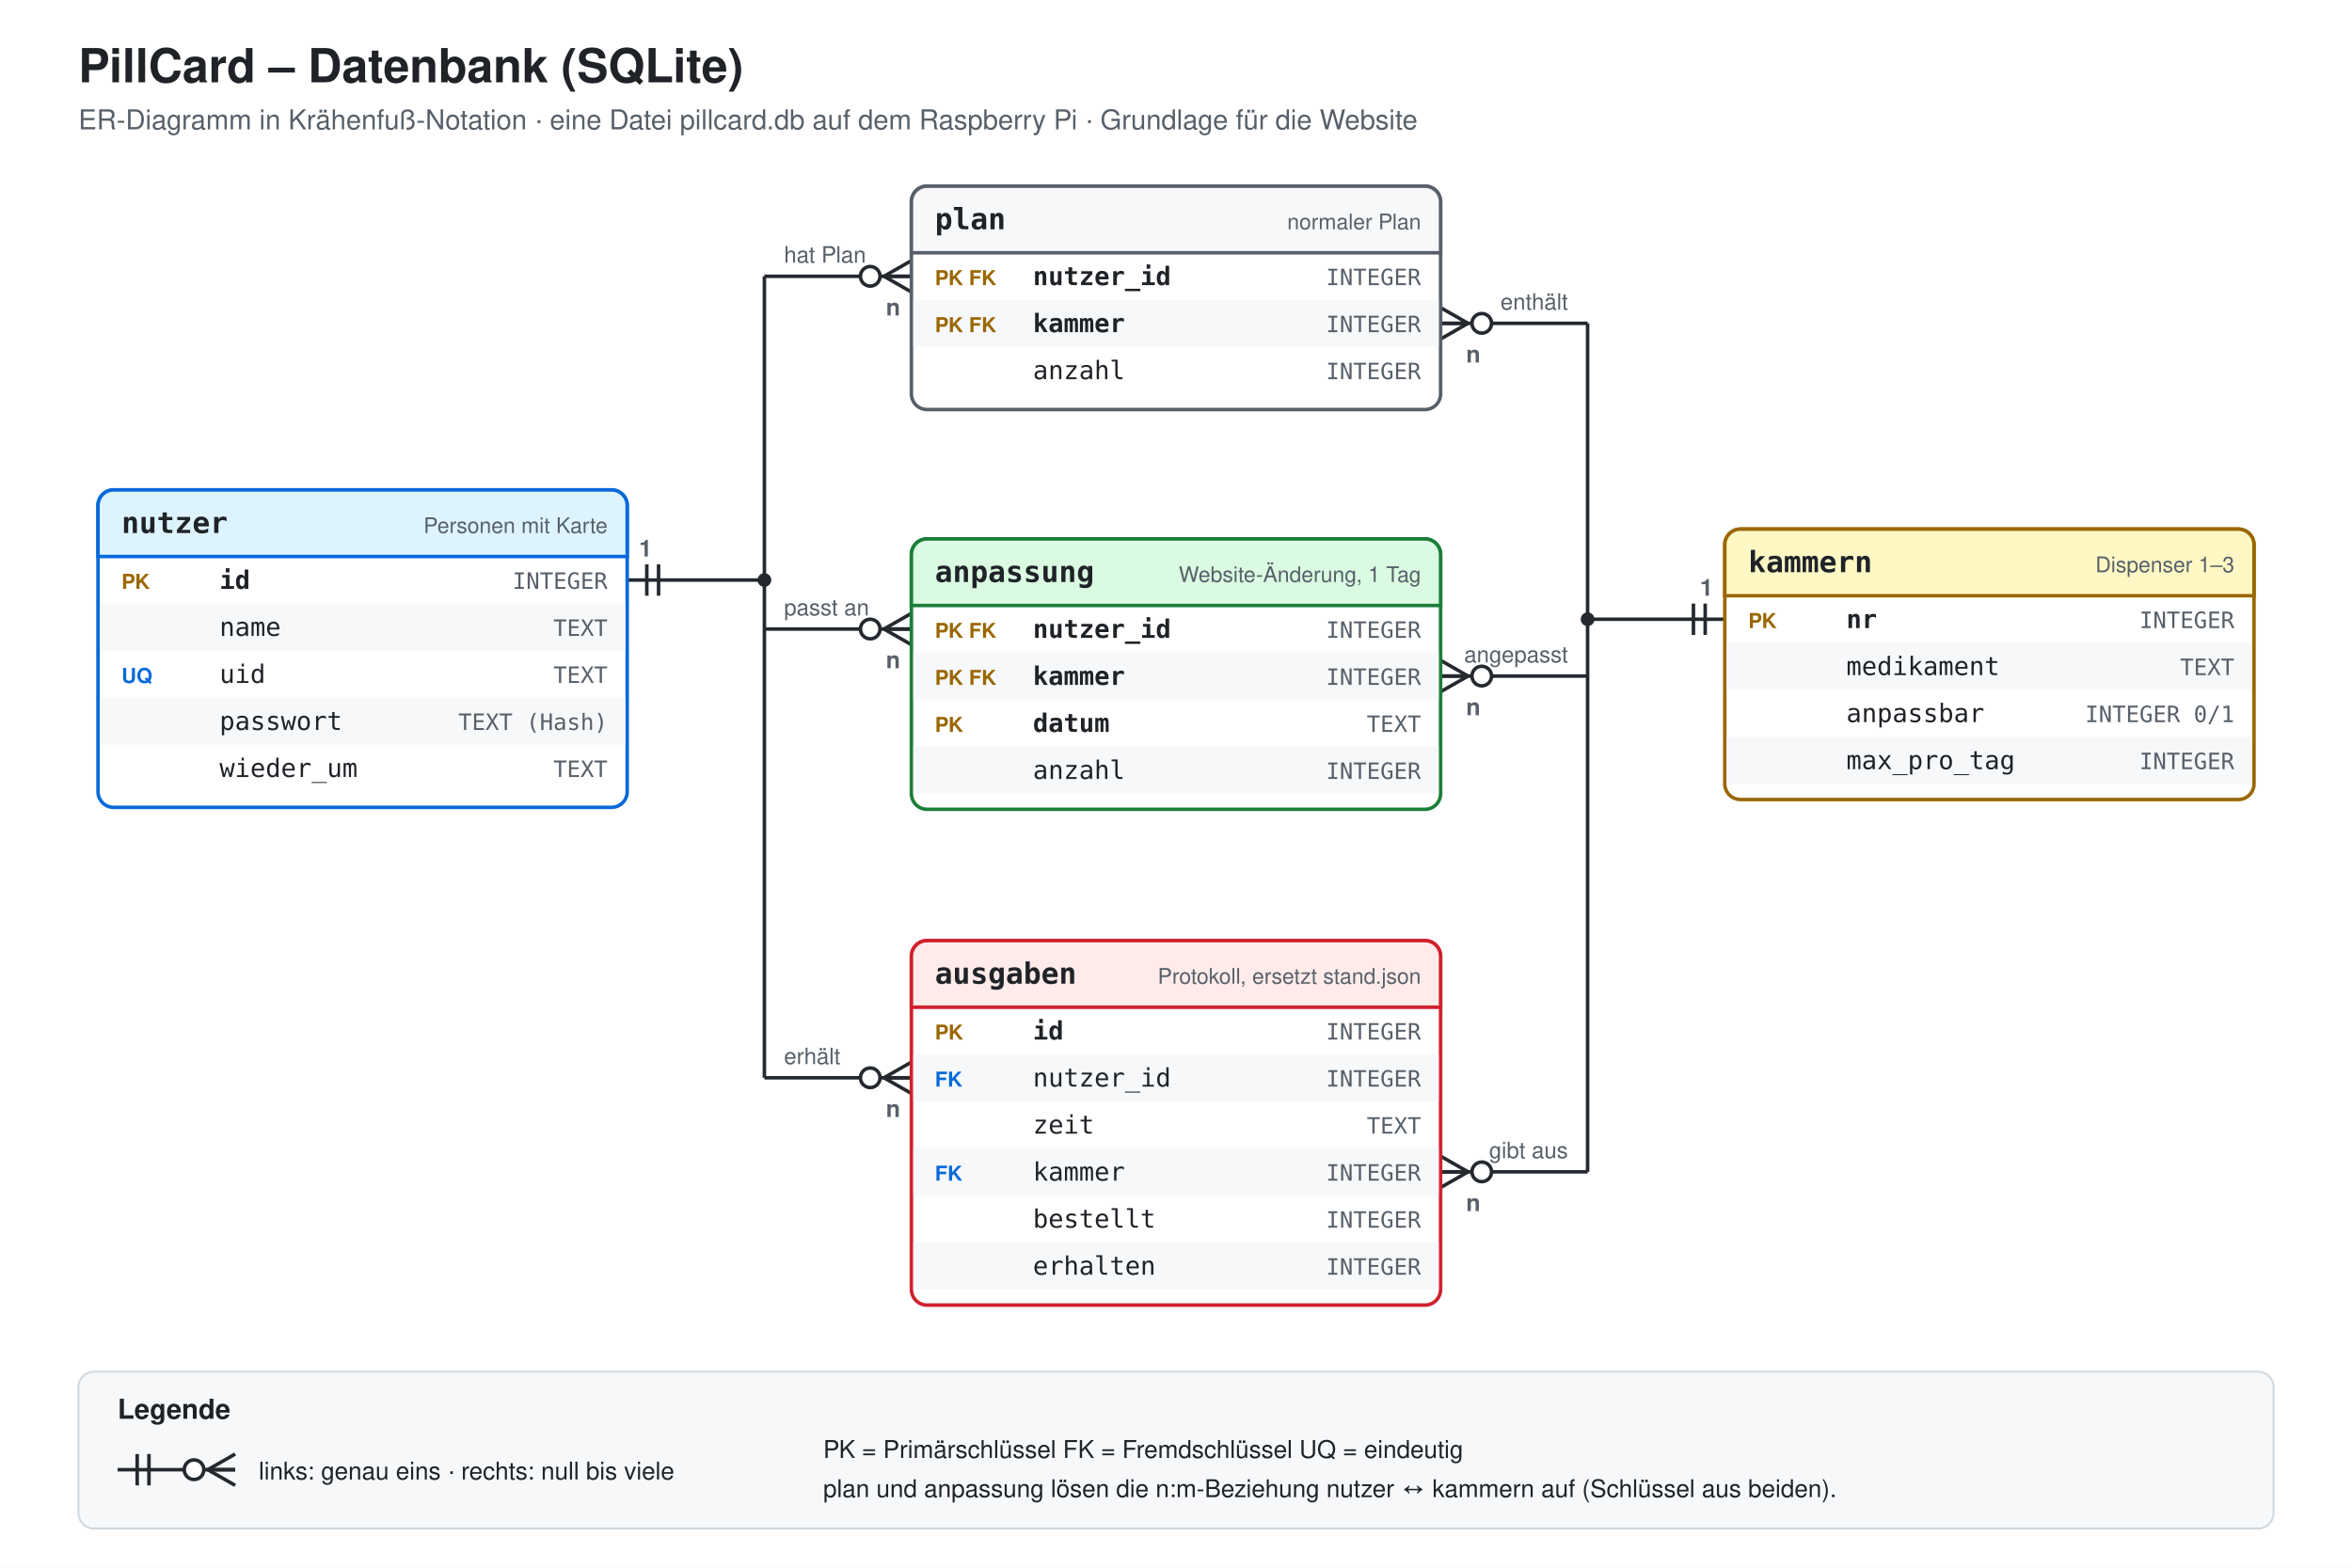
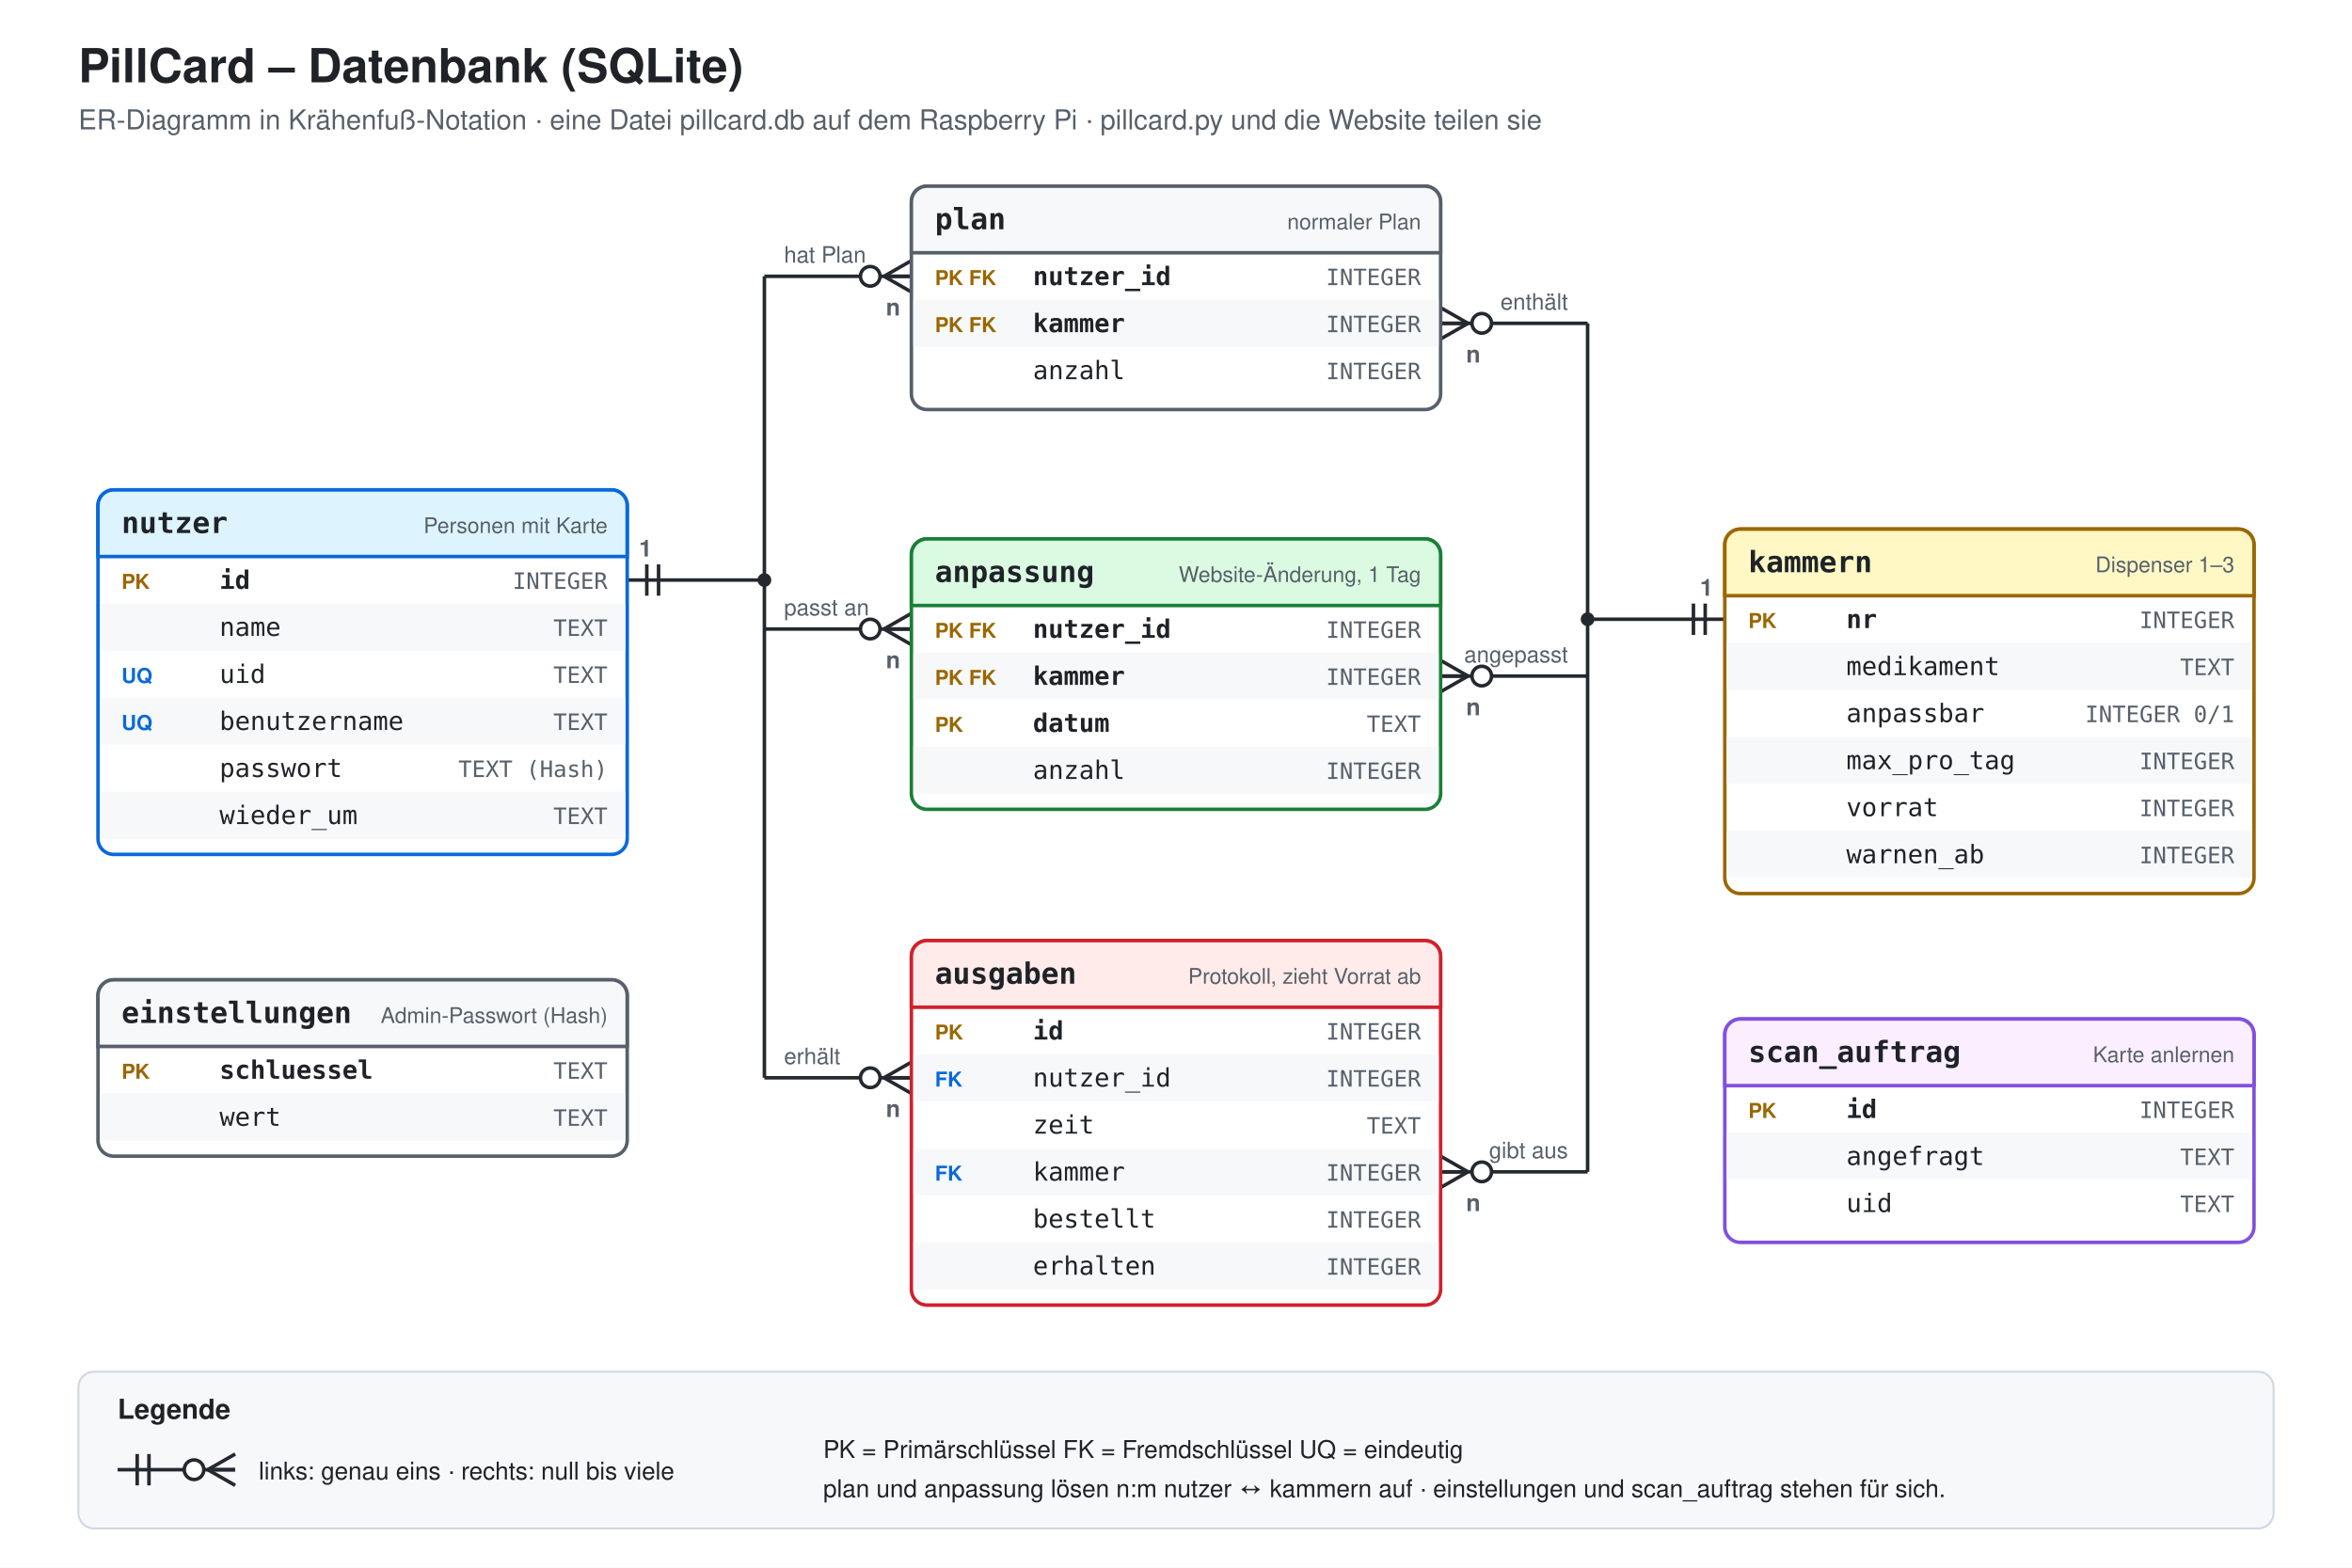
<svg xmlns="http://www.w3.org/2000/svg" viewBox="0 0 1200 800" width="1200" height="800">
  <rect width="1200" height="800" fill="#ffffff" />
  <text x="40" y="42" font-family="Helvetica, Arial, sans-serif" font-size="24" text-anchor="start" font-weight="bold" fill="#1f2328">PillCard – Datenbank (SQLite)</text>
-   <text x="40" y="66" font-family="Helvetica, Arial, sans-serif" font-size="14" text-anchor="start" font-weight="normal" fill="#57606a">ER-Diagramm in Krähenfuß-Notation · eine Datei pillcard.db auf dem Raspberry Pi · Grundlage für die Website</text>
+   <text x="40" y="66" font-family="Helvetica, Arial, sans-serif" font-size="14" text-anchor="start" font-weight="normal" fill="#57606a">ER-Diagramm in Krähenfuß-Notation · eine Datei pillcard.db auf dem Raspberry Pi · pillcard.py und die Website teilen sie</text>
  <path d="M320,296.0 L390,296.0" fill="none" stroke="#24292f" stroke-width="1.8" />
  <path d="M390,141.0 L390,550.0" fill="none" stroke="#24292f" stroke-width="1.8" />
  <line x1="330" y1="288.0" x2="330" y2="304.0" stroke="#24292f" stroke-width="1.8" />
  <line x1="336" y1="288.0" x2="336" y2="304.0" stroke="#24292f" stroke-width="1.8" />
  <text x="326" y="284.0" font-family="Helvetica, Arial, sans-serif" font-size="12" text-anchor="start" font-weight="bold" fill="#57606a">1</text>
  <path d="M390,141.0 L465,141.0" fill="none" stroke="#24292f" stroke-width="1.8" />
  <line x1="451" y1="141.0" x2="465" y2="133.0" stroke="#24292f" stroke-width="1.8" />
  <line x1="451" y1="141.0" x2="465" y2="141.0" stroke="#24292f" stroke-width="1.8" />
  <line x1="451" y1="141.0" x2="465" y2="149.0" stroke="#24292f" stroke-width="1.8" />
  <circle cx="444" cy="141.0" r="5" fill="#ffffff" stroke="#24292f" stroke-width="1.8" />
  <text x="400" y="134.0" font-family="Helvetica, Arial, sans-serif" font-size="11.5" text-anchor="start" font-weight="normal" fill="#57606a">hat Plan</text>
  <text x="452" y="161.0" font-family="Helvetica, Arial, sans-serif" font-size="12" text-anchor="start" font-weight="bold" fill="#57606a">n</text>
  <path d="M390,321.0 L465,321.0" fill="none" stroke="#24292f" stroke-width="1.8" />
  <line x1="451" y1="321.0" x2="465" y2="313.0" stroke="#24292f" stroke-width="1.8" />
  <line x1="451" y1="321.0" x2="465" y2="321.0" stroke="#24292f" stroke-width="1.8" />
  <line x1="451" y1="321.0" x2="465" y2="329.0" stroke="#24292f" stroke-width="1.8" />
  <circle cx="444" cy="321.0" r="5" fill="#ffffff" stroke="#24292f" stroke-width="1.8" />
  <text x="400" y="314.0" font-family="Helvetica, Arial, sans-serif" font-size="11.5" text-anchor="start" font-weight="normal" fill="#57606a">passt an</text>
  <text x="452" y="341.0" font-family="Helvetica, Arial, sans-serif" font-size="12" text-anchor="start" font-weight="bold" fill="#57606a">n</text>
  <path d="M390,550.0 L465,550.0" fill="none" stroke="#24292f" stroke-width="1.8" />
  <line x1="451" y1="550.0" x2="465" y2="542.0" stroke="#24292f" stroke-width="1.8" />
  <line x1="451" y1="550.0" x2="465" y2="550.0" stroke="#24292f" stroke-width="1.8" />
  <line x1="451" y1="550.0" x2="465" y2="558.0" stroke="#24292f" stroke-width="1.8" />
  <circle cx="444" cy="550.0" r="5" fill="#ffffff" stroke="#24292f" stroke-width="1.8" />
  <text x="400" y="543.0" font-family="Helvetica, Arial, sans-serif" font-size="11.5" text-anchor="start" font-weight="normal" fill="#57606a">erhält</text>
  <text x="452" y="570.0" font-family="Helvetica, Arial, sans-serif" font-size="12" text-anchor="start" font-weight="bold" fill="#57606a">n</text>
  <circle cx="390" cy="296.0" r="3.5" fill="#24292f" />
  <path d="M880,316.0 L810,316.0" fill="none" stroke="#24292f" stroke-width="1.8" />
  <path d="M810,165.0 L810,598.0" fill="none" stroke="#24292f" stroke-width="1.8" />
  <line x1="870" y1="308.0" x2="870" y2="324.0" stroke="#24292f" stroke-width="1.8" />
  <line x1="864" y1="308.0" x2="864" y2="324.0" stroke="#24292f" stroke-width="1.8" />
  <text x="874" y="304.0" font-family="Helvetica, Arial, sans-serif" font-size="12" text-anchor="end" font-weight="bold" fill="#57606a">1</text>
  <path d="M735,165.0 L810,165.0" fill="none" stroke="#24292f" stroke-width="1.8" />
  <line x1="749" y1="165.0" x2="735" y2="157.0" stroke="#24292f" stroke-width="1.8" />
  <line x1="749" y1="165.0" x2="735" y2="165.0" stroke="#24292f" stroke-width="1.8" />
  <line x1="749" y1="165.0" x2="735" y2="173.0" stroke="#24292f" stroke-width="1.8" />
  <circle cx="756" cy="165.0" r="5" fill="#ffffff" stroke="#24292f" stroke-width="1.8" />
  <text x="800" y="158.0" font-family="Helvetica, Arial, sans-serif" font-size="11.5" text-anchor="end" font-weight="normal" fill="#57606a">enthält</text>
  <text x="748" y="185.0" font-family="Helvetica, Arial, sans-serif" font-size="12" text-anchor="start" font-weight="bold" fill="#57606a">n</text>
  <path d="M735,345.0 L810,345.0" fill="none" stroke="#24292f" stroke-width="1.8" />
  <line x1="749" y1="345.0" x2="735" y2="337.0" stroke="#24292f" stroke-width="1.8" />
  <line x1="749" y1="345.0" x2="735" y2="345.0" stroke="#24292f" stroke-width="1.8" />
  <line x1="749" y1="345.0" x2="735" y2="353.0" stroke="#24292f" stroke-width="1.8" />
  <circle cx="756" cy="345.0" r="5" fill="#ffffff" stroke="#24292f" stroke-width="1.8" />
  <text x="800" y="338.0" font-family="Helvetica, Arial, sans-serif" font-size="11.5" text-anchor="end" font-weight="normal" fill="#57606a">angepasst</text>
  <text x="748" y="365.0" font-family="Helvetica, Arial, sans-serif" font-size="12" text-anchor="start" font-weight="bold" fill="#57606a">n</text>
  <path d="M735,598.0 L810,598.0" fill="none" stroke="#24292f" stroke-width="1.8" />
  <line x1="749" y1="598.0" x2="735" y2="590.0" stroke="#24292f" stroke-width="1.8" />
  <line x1="749" y1="598.0" x2="735" y2="598.0" stroke="#24292f" stroke-width="1.8" />
  <line x1="749" y1="598.0" x2="735" y2="606.0" stroke="#24292f" stroke-width="1.8" />
  <circle cx="756" cy="598.0" r="5" fill="#ffffff" stroke="#24292f" stroke-width="1.8" />
  <text x="800" y="591.0" font-family="Helvetica, Arial, sans-serif" font-size="11.5" text-anchor="end" font-weight="normal" fill="#57606a">gibt aus</text>
  <text x="748" y="618.0" font-family="Helvetica, Arial, sans-serif" font-size="12" text-anchor="start" font-weight="bold" fill="#57606a">n</text>
  <circle cx="810" cy="316.0" r="3.5" fill="#24292f" />
-   <rect x="50" y="250" width="270" height="162" rx="8" fill="#ffffff" stroke="#0969da" stroke-width="1.8" />
+   <rect x="50" y="250" width="270" height="186" rx="8" fill="#ffffff" stroke="#0969da" stroke-width="1.8" />
  <path d="M50,258 a8,8 0 0 1 8,-8 h254 a8,8 0 0 1 8,8 v26 h-270 z" fill="#ddf4ff" stroke="#0969da" stroke-width="1.8" />
  <text x="62" y="272" font-family="Menlo, Consolas, monospace" font-size="15" text-anchor="start" font-weight="bold" fill="#1f2328">nutzer</text>
  <text x="310" y="272" font-family="Helvetica, Arial, sans-serif" font-size="11" text-anchor="end" font-weight="normal" fill="#57606a">Personen mit Karte</text>
  <text x="62" y="300.5" font-family="Helvetica, Arial, sans-serif" font-size="10.5" text-anchor="start" font-weight="bold" fill="#9a6700">PK</text>
  <text x="112" y="300.5" font-family="Menlo, Consolas, monospace" font-size="13" text-anchor="start" font-weight="bold" fill="#1f2328">id</text>
  <text x="310" y="300.5" font-family="Menlo, Consolas, monospace" font-size="11.5" text-anchor="end" font-weight="normal" fill="#57606a">INTEGER</text>
  <rect x="51" y="308" width="268" height="24" fill="#f6f8fa" />
  <text x="62" y="324.5" font-family="Helvetica, Arial, sans-serif" font-size="10.5" text-anchor="start" font-weight="bold" fill="#57606a" />
  <text x="112" y="324.5" font-family="Menlo, Consolas, monospace" font-size="13" text-anchor="start" font-weight="normal" fill="#1f2328">name</text>
  <text x="310" y="324.5" font-family="Menlo, Consolas, monospace" font-size="11.5" text-anchor="end" font-weight="normal" fill="#57606a">TEXT</text>
  <text x="62" y="348.5" font-family="Helvetica, Arial, sans-serif" font-size="10.5" text-anchor="start" font-weight="bold" fill="#0969da">UQ</text>
  <text x="112" y="348.5" font-family="Menlo, Consolas, monospace" font-size="13" text-anchor="start" font-weight="normal" fill="#1f2328">uid</text>
  <text x="310" y="348.5" font-family="Menlo, Consolas, monospace" font-size="11.5" text-anchor="end" font-weight="normal" fill="#57606a">TEXT</text>
  <rect x="51" y="356" width="268" height="24" fill="#f6f8fa" />
-   <text x="62" y="372.5" font-family="Helvetica, Arial, sans-serif" font-size="10.5" text-anchor="start" font-weight="bold" fill="#57606a" />
-   <text x="112" y="372.5" font-family="Menlo, Consolas, monospace" font-size="13" text-anchor="start" font-weight="normal" fill="#1f2328">passwort</text>
-   <text x="310" y="372.5" font-family="Menlo, Consolas, monospace" font-size="11.5" text-anchor="end" font-weight="normal" fill="#57606a">TEXT (Hash)</text>
+   <text x="62" y="372.5" font-family="Helvetica, Arial, sans-serif" font-size="10.5" text-anchor="start" font-weight="bold" fill="#0969da">UQ</text>
+   <text x="112" y="372.5" font-family="Menlo, Consolas, monospace" font-size="13" text-anchor="start" font-weight="normal" fill="#1f2328">benutzername</text>
+   <text x="310" y="372.5" font-family="Menlo, Consolas, monospace" font-size="11.5" text-anchor="end" font-weight="normal" fill="#57606a">TEXT</text>
  <text x="62" y="396.5" font-family="Helvetica, Arial, sans-serif" font-size="10.5" text-anchor="start" font-weight="bold" fill="#57606a" />
-   <text x="112" y="396.5" font-family="Menlo, Consolas, monospace" font-size="13" text-anchor="start" font-weight="normal" fill="#1f2328">wieder_um</text>
-   <text x="310" y="396.5" font-family="Menlo, Consolas, monospace" font-size="11.5" text-anchor="end" font-weight="normal" fill="#57606a">TEXT</text>
-   <rect x="880" y="270" width="270" height="138" rx="8" fill="#ffffff" stroke="#9a6700" stroke-width="1.8" />
+   <text x="112" y="396.5" font-family="Menlo, Consolas, monospace" font-size="13" text-anchor="start" font-weight="normal" fill="#1f2328">passwort</text>
+   <text x="310" y="396.5" font-family="Menlo, Consolas, monospace" font-size="11.5" text-anchor="end" font-weight="normal" fill="#57606a">TEXT (Hash)</text>
+   <rect x="51" y="404" width="268" height="24" fill="#f6f8fa" />
+   <text x="62" y="420.5" font-family="Helvetica, Arial, sans-serif" font-size="10.5" text-anchor="start" font-weight="bold" fill="#57606a" />
+   <text x="112" y="420.5" font-family="Menlo, Consolas, monospace" font-size="13" text-anchor="start" font-weight="normal" fill="#1f2328">wieder_um</text>
+   <text x="310" y="420.5" font-family="Menlo, Consolas, monospace" font-size="11.5" text-anchor="end" font-weight="normal" fill="#57606a">TEXT</text>
+   <rect x="880" y="270" width="270" height="186" rx="8" fill="#ffffff" stroke="#9a6700" stroke-width="1.8" />
  <path d="M880,278 a8,8 0 0 1 8,-8 h254 a8,8 0 0 1 8,8 v26 h-270 z" fill="#fff8c5" stroke="#9a6700" stroke-width="1.8" />
  <text x="892" y="292" font-family="Menlo, Consolas, monospace" font-size="15" text-anchor="start" font-weight="bold" fill="#1f2328">kammern</text>
  <text x="1140" y="292" font-family="Helvetica, Arial, sans-serif" font-size="11" text-anchor="end" font-weight="normal" fill="#57606a">Dispenser 1–3</text>
  <text x="892" y="320.5" font-family="Helvetica, Arial, sans-serif" font-size="10.5" text-anchor="start" font-weight="bold" fill="#9a6700">PK</text>
  <text x="942" y="320.5" font-family="Menlo, Consolas, monospace" font-size="13" text-anchor="start" font-weight="bold" fill="#1f2328">nr</text>
  <text x="1140" y="320.5" font-family="Menlo, Consolas, monospace" font-size="11.5" text-anchor="end" font-weight="normal" fill="#57606a">INTEGER</text>
  <rect x="881" y="328" width="268" height="24" fill="#f6f8fa" />
  <text x="892" y="344.5" font-family="Helvetica, Arial, sans-serif" font-size="10.5" text-anchor="start" font-weight="bold" fill="#57606a" />
  <text x="942" y="344.5" font-family="Menlo, Consolas, monospace" font-size="13" text-anchor="start" font-weight="normal" fill="#1f2328">medikament</text>
  <text x="1140" y="344.5" font-family="Menlo, Consolas, monospace" font-size="11.5" text-anchor="end" font-weight="normal" fill="#57606a">TEXT</text>
  <text x="892" y="368.5" font-family="Helvetica, Arial, sans-serif" font-size="10.5" text-anchor="start" font-weight="bold" fill="#57606a" />
  <text x="942" y="368.5" font-family="Menlo, Consolas, monospace" font-size="13" text-anchor="start" font-weight="normal" fill="#1f2328">anpassbar</text>
  <text x="1140" y="368.5" font-family="Menlo, Consolas, monospace" font-size="11.5" text-anchor="end" font-weight="normal" fill="#57606a">INTEGER 0/1</text>
  <rect x="881" y="376" width="268" height="24" fill="#f6f8fa" />
  <text x="892" y="392.5" font-family="Helvetica, Arial, sans-serif" font-size="10.5" text-anchor="start" font-weight="bold" fill="#57606a" />
  <text x="942" y="392.5" font-family="Menlo, Consolas, monospace" font-size="13" text-anchor="start" font-weight="normal" fill="#1f2328">max_pro_tag</text>
  <text x="1140" y="392.5" font-family="Menlo, Consolas, monospace" font-size="11.5" text-anchor="end" font-weight="normal" fill="#57606a">INTEGER</text>
+   <text x="892" y="416.5" font-family="Helvetica, Arial, sans-serif" font-size="10.5" text-anchor="start" font-weight="bold" fill="#57606a" />
+   <text x="942" y="416.5" font-family="Menlo, Consolas, monospace" font-size="13" text-anchor="start" font-weight="normal" fill="#1f2328">vorrat</text>
+   <text x="1140" y="416.5" font-family="Menlo, Consolas, monospace" font-size="11.5" text-anchor="end" font-weight="normal" fill="#57606a">INTEGER</text>
+   <rect x="881" y="424" width="268" height="24" fill="#f6f8fa" />
+   <text x="892" y="440.5" font-family="Helvetica, Arial, sans-serif" font-size="10.5" text-anchor="start" font-weight="bold" fill="#57606a" />
+   <text x="942" y="440.5" font-family="Menlo, Consolas, monospace" font-size="13" text-anchor="start" font-weight="normal" fill="#1f2328">warnen_ab</text>
+   <text x="1140" y="440.5" font-family="Menlo, Consolas, monospace" font-size="11.5" text-anchor="end" font-weight="normal" fill="#57606a">INTEGER</text>
  <rect x="465" y="95" width="270" height="114" rx="8" fill="#ffffff" stroke="#57606a" stroke-width="1.8" />
  <path d="M465,103 a8,8 0 0 1 8,-8 h254 a8,8 0 0 1 8,8 v26 h-270 z" fill="#f6f8fa" stroke="#57606a" stroke-width="1.8" />
  <text x="477" y="117" font-family="Menlo, Consolas, monospace" font-size="15" text-anchor="start" font-weight="bold" fill="#1f2328">plan</text>
  <text x="725" y="117" font-family="Helvetica, Arial, sans-serif" font-size="11" text-anchor="end" font-weight="normal" fill="#57606a">normaler Plan</text>
  <text x="477" y="145.5" font-family="Helvetica, Arial, sans-serif" font-size="10.5" text-anchor="start" font-weight="bold" fill="#9a6700">PK FK</text>
  <text x="527" y="145.5" font-family="Menlo, Consolas, monospace" font-size="13" text-anchor="start" font-weight="bold" fill="#1f2328">nutzer_id</text>
  <text x="725" y="145.5" font-family="Menlo, Consolas, monospace" font-size="11.5" text-anchor="end" font-weight="normal" fill="#57606a">INTEGER</text>
  <rect x="466" y="153" width="268" height="24" fill="#f6f8fa" />
  <text x="477" y="169.5" font-family="Helvetica, Arial, sans-serif" font-size="10.5" text-anchor="start" font-weight="bold" fill="#9a6700">PK FK</text>
  <text x="527" y="169.5" font-family="Menlo, Consolas, monospace" font-size="13" text-anchor="start" font-weight="bold" fill="#1f2328">kammer</text>
  <text x="725" y="169.5" font-family="Menlo, Consolas, monospace" font-size="11.5" text-anchor="end" font-weight="normal" fill="#57606a">INTEGER</text>
  <text x="477" y="193.5" font-family="Helvetica, Arial, sans-serif" font-size="10.5" text-anchor="start" font-weight="bold" fill="#57606a" />
  <text x="527" y="193.5" font-family="Menlo, Consolas, monospace" font-size="13" text-anchor="start" font-weight="normal" fill="#1f2328">anzahl</text>
  <text x="725" y="193.5" font-family="Menlo, Consolas, monospace" font-size="11.5" text-anchor="end" font-weight="normal" fill="#57606a">INTEGER</text>
  <rect x="465" y="275" width="270" height="138" rx="8" fill="#ffffff" stroke="#1a7f37" stroke-width="1.8" />
  <path d="M465,283 a8,8 0 0 1 8,-8 h254 a8,8 0 0 1 8,8 v26 h-270 z" fill="#dafbe1" stroke="#1a7f37" stroke-width="1.8" />
  <text x="477" y="297" font-family="Menlo, Consolas, monospace" font-size="15" text-anchor="start" font-weight="bold" fill="#1f2328">anpassung</text>
  <text x="725" y="297" font-family="Helvetica, Arial, sans-serif" font-size="11" text-anchor="end" font-weight="normal" fill="#57606a">Website-Änderung, 1 Tag</text>
  <text x="477" y="325.5" font-family="Helvetica, Arial, sans-serif" font-size="10.5" text-anchor="start" font-weight="bold" fill="#9a6700">PK FK</text>
  <text x="527" y="325.5" font-family="Menlo, Consolas, monospace" font-size="13" text-anchor="start" font-weight="bold" fill="#1f2328">nutzer_id</text>
  <text x="725" y="325.5" font-family="Menlo, Consolas, monospace" font-size="11.5" text-anchor="end" font-weight="normal" fill="#57606a">INTEGER</text>
  <rect x="466" y="333" width="268" height="24" fill="#f6f8fa" />
  <text x="477" y="349.5" font-family="Helvetica, Arial, sans-serif" font-size="10.5" text-anchor="start" font-weight="bold" fill="#9a6700">PK FK</text>
  <text x="527" y="349.5" font-family="Menlo, Consolas, monospace" font-size="13" text-anchor="start" font-weight="bold" fill="#1f2328">kammer</text>
  <text x="725" y="349.5" font-family="Menlo, Consolas, monospace" font-size="11.5" text-anchor="end" font-weight="normal" fill="#57606a">INTEGER</text>
  <text x="477" y="373.5" font-family="Helvetica, Arial, sans-serif" font-size="10.5" text-anchor="start" font-weight="bold" fill="#9a6700">PK</text>
  <text x="527" y="373.5" font-family="Menlo, Consolas, monospace" font-size="13" text-anchor="start" font-weight="bold" fill="#1f2328">datum</text>
  <text x="725" y="373.5" font-family="Menlo, Consolas, monospace" font-size="11.5" text-anchor="end" font-weight="normal" fill="#57606a">TEXT</text>
  <rect x="466" y="381" width="268" height="24" fill="#f6f8fa" />
  <text x="477" y="397.5" font-family="Helvetica, Arial, sans-serif" font-size="10.5" text-anchor="start" font-weight="bold" fill="#57606a" />
  <text x="527" y="397.5" font-family="Menlo, Consolas, monospace" font-size="13" text-anchor="start" font-weight="normal" fill="#1f2328">anzahl</text>
  <text x="725" y="397.5" font-family="Menlo, Consolas, monospace" font-size="11.5" text-anchor="end" font-weight="normal" fill="#57606a">INTEGER</text>
+   <rect x="50" y="500" width="270" height="90" rx="8" fill="#ffffff" stroke="#57606a" stroke-width="1.8" />
+   <path d="M50,508 a8,8 0 0 1 8,-8 h254 a8,8 0 0 1 8,8 v26 h-270 z" fill="#f6f8fa" stroke="#57606a" stroke-width="1.8" />
+   <text x="62" y="522" font-family="Menlo, Consolas, monospace" font-size="15" text-anchor="start" font-weight="bold" fill="#1f2328">einstellungen</text>
+   <text x="310" y="522" font-family="Helvetica, Arial, sans-serif" font-size="11" text-anchor="end" font-weight="normal" fill="#57606a">Admin-Passwort (Hash)</text>
+   <text x="62" y="550.5" font-family="Helvetica, Arial, sans-serif" font-size="10.5" text-anchor="start" font-weight="bold" fill="#9a6700">PK</text>
+   <text x="112" y="550.5" font-family="Menlo, Consolas, monospace" font-size="13" text-anchor="start" font-weight="bold" fill="#1f2328">schluessel</text>
+   <text x="310" y="550.5" font-family="Menlo, Consolas, monospace" font-size="11.5" text-anchor="end" font-weight="normal" fill="#57606a">TEXT</text>
+   <rect x="51" y="558" width="268" height="24" fill="#f6f8fa" />
+   <text x="62" y="574.5" font-family="Helvetica, Arial, sans-serif" font-size="10.5" text-anchor="start" font-weight="bold" fill="#57606a" />
+   <text x="112" y="574.5" font-family="Menlo, Consolas, monospace" font-size="13" text-anchor="start" font-weight="normal" fill="#1f2328">wert</text>
+   <text x="310" y="574.5" font-family="Menlo, Consolas, monospace" font-size="11.5" text-anchor="end" font-weight="normal" fill="#57606a">TEXT</text>
+   <rect x="880" y="520" width="270" height="114" rx="8" fill="#ffffff" stroke="#8250df" stroke-width="1.8" />
+   <path d="M880,528 a8,8 0 0 1 8,-8 h254 a8,8 0 0 1 8,8 v26 h-270 z" fill="#fbefff" stroke="#8250df" stroke-width="1.8" />
+   <text x="892" y="542" font-family="Menlo, Consolas, monospace" font-size="15" text-anchor="start" font-weight="bold" fill="#1f2328">scan_auftrag</text>
+   <text x="1140" y="542" font-family="Helvetica, Arial, sans-serif" font-size="11" text-anchor="end" font-weight="normal" fill="#57606a">Karte anlernen</text>
+   <text x="892" y="570.5" font-family="Helvetica, Arial, sans-serif" font-size="10.5" text-anchor="start" font-weight="bold" fill="#9a6700">PK</text>
+   <text x="942" y="570.5" font-family="Menlo, Consolas, monospace" font-size="13" text-anchor="start" font-weight="bold" fill="#1f2328">id</text>
+   <text x="1140" y="570.5" font-family="Menlo, Consolas, monospace" font-size="11.5" text-anchor="end" font-weight="normal" fill="#57606a">INTEGER</text>
+   <rect x="881" y="578" width="268" height="24" fill="#f6f8fa" />
+   <text x="892" y="594.5" font-family="Helvetica, Arial, sans-serif" font-size="10.5" text-anchor="start" font-weight="bold" fill="#57606a" />
+   <text x="942" y="594.5" font-family="Menlo, Consolas, monospace" font-size="13" text-anchor="start" font-weight="normal" fill="#1f2328">angefragt</text>
+   <text x="1140" y="594.5" font-family="Menlo, Consolas, monospace" font-size="11.5" text-anchor="end" font-weight="normal" fill="#57606a">TEXT</text>
+   <text x="892" y="618.5" font-family="Helvetica, Arial, sans-serif" font-size="10.5" text-anchor="start" font-weight="bold" fill="#57606a" />
+   <text x="942" y="618.5" font-family="Menlo, Consolas, monospace" font-size="13" text-anchor="start" font-weight="normal" fill="#1f2328">uid</text>
+   <text x="1140" y="618.5" font-family="Menlo, Consolas, monospace" font-size="11.5" text-anchor="end" font-weight="normal" fill="#57606a">TEXT</text>
  <rect x="465" y="480" width="270" height="186" rx="8" fill="#ffffff" stroke="#cf222e" stroke-width="1.8" />
  <path d="M465,488 a8,8 0 0 1 8,-8 h254 a8,8 0 0 1 8,8 v26 h-270 z" fill="#ffebe9" stroke="#cf222e" stroke-width="1.8" />
  <text x="477" y="502" font-family="Menlo, Consolas, monospace" font-size="15" text-anchor="start" font-weight="bold" fill="#1f2328">ausgaben</text>
-   <text x="725" y="502" font-family="Helvetica, Arial, sans-serif" font-size="11" text-anchor="end" font-weight="normal" fill="#57606a">Protokoll, ersetzt stand.json</text>
+   <text x="725" y="502" font-family="Helvetica, Arial, sans-serif" font-size="11" text-anchor="end" font-weight="normal" fill="#57606a">Protokoll, zieht Vorrat ab</text>
  <text x="477" y="530.5" font-family="Helvetica, Arial, sans-serif" font-size="10.5" text-anchor="start" font-weight="bold" fill="#9a6700">PK</text>
  <text x="527" y="530.5" font-family="Menlo, Consolas, monospace" font-size="13" text-anchor="start" font-weight="bold" fill="#1f2328">id</text>
  <text x="725" y="530.5" font-family="Menlo, Consolas, monospace" font-size="11.5" text-anchor="end" font-weight="normal" fill="#57606a">INTEGER</text>
  <rect x="466" y="538" width="268" height="24" fill="#f6f8fa" />
  <text x="477" y="554.5" font-family="Helvetica, Arial, sans-serif" font-size="10.5" text-anchor="start" font-weight="bold" fill="#0969da">FK</text>
  <text x="527" y="554.5" font-family="Menlo, Consolas, monospace" font-size="13" text-anchor="start" font-weight="normal" fill="#1f2328">nutzer_id</text>
  <text x="725" y="554.5" font-family="Menlo, Consolas, monospace" font-size="11.5" text-anchor="end" font-weight="normal" fill="#57606a">INTEGER</text>
  <text x="477" y="578.5" font-family="Helvetica, Arial, sans-serif" font-size="10.5" text-anchor="start" font-weight="bold" fill="#57606a" />
  <text x="527" y="578.5" font-family="Menlo, Consolas, monospace" font-size="13" text-anchor="start" font-weight="normal" fill="#1f2328">zeit</text>
  <text x="725" y="578.5" font-family="Menlo, Consolas, monospace" font-size="11.5" text-anchor="end" font-weight="normal" fill="#57606a">TEXT</text>
  <rect x="466" y="586" width="268" height="24" fill="#f6f8fa" />
  <text x="477" y="602.5" font-family="Helvetica, Arial, sans-serif" font-size="10.5" text-anchor="start" font-weight="bold" fill="#0969da">FK</text>
  <text x="527" y="602.5" font-family="Menlo, Consolas, monospace" font-size="13" text-anchor="start" font-weight="normal" fill="#1f2328">kammer</text>
  <text x="725" y="602.5" font-family="Menlo, Consolas, monospace" font-size="11.5" text-anchor="end" font-weight="normal" fill="#57606a">INTEGER</text>
  <text x="477" y="626.5" font-family="Helvetica, Arial, sans-serif" font-size="10.5" text-anchor="start" font-weight="bold" fill="#57606a" />
  <text x="527" y="626.5" font-family="Menlo, Consolas, monospace" font-size="13" text-anchor="start" font-weight="normal" fill="#1f2328">bestellt</text>
  <text x="725" y="626.5" font-family="Menlo, Consolas, monospace" font-size="11.5" text-anchor="end" font-weight="normal" fill="#57606a">INTEGER</text>
  <rect x="466" y="634" width="268" height="24" fill="#f6f8fa" />
  <text x="477" y="650.5" font-family="Helvetica, Arial, sans-serif" font-size="10.5" text-anchor="start" font-weight="bold" fill="#57606a" />
  <text x="527" y="650.5" font-family="Menlo, Consolas, monospace" font-size="13" text-anchor="start" font-weight="normal" fill="#1f2328">erhalten</text>
  <text x="725" y="650.5" font-family="Menlo, Consolas, monospace" font-size="11.5" text-anchor="end" font-weight="normal" fill="#57606a">INTEGER</text>
  <rect x="40" y="700" width="1120" height="80" rx="8" fill="#f6f8fa" stroke="#d0d7de" />
  <text x="60" y="724" font-family="Helvetica, Arial, sans-serif" font-size="14" text-anchor="start" font-weight="bold" fill="#1f2328">Legende</text>
  <path d="M60,750 L120,750" fill="none" stroke="#24292f" stroke-width="1.8" />
  <line x1="70" y1="742" x2="70" y2="758" stroke="#24292f" stroke-width="1.8" />
  <line x1="76" y1="742" x2="76" y2="758" stroke="#24292f" stroke-width="1.8" />
  <line x1="106" y1="750" x2="120" y2="742" stroke="#24292f" stroke-width="1.8" />
  <line x1="106" y1="750" x2="120" y2="750" stroke="#24292f" stroke-width="1.8" />
  <line x1="106" y1="750" x2="120" y2="758" stroke="#24292f" stroke-width="1.8" />
  <circle cx="99" cy="750" r="5" fill="#ffffff" stroke="#24292f" stroke-width="1.8" />
  <text x="132" y="755" font-family="Helvetica, Arial, sans-serif" font-size="12.5" text-anchor="start" font-weight="normal" fill="#1f2328">links: genau eins · rechts: null bis viele</text>
  <text x="420" y="744" font-family="Helvetica, Arial, sans-serif" font-size="12.5" text-anchor="start" font-weight="normal" fill="#1f2328">PK = Primärschlüssel   FK = Fremdschlüssel   UQ = eindeutig</text>
-   <text x="420" y="764" font-family="Helvetica, Arial, sans-serif" font-size="12.5" text-anchor="start" font-weight="normal" fill="#1f2328">plan und anpassung lösen die n:m-Beziehung nutzer ↔ kammern auf (Schlüssel aus beiden).</text>
+   <text x="420" y="764" font-family="Helvetica, Arial, sans-serif" font-size="12.5" text-anchor="start" font-weight="normal" fill="#1f2328">plan und anpassung lösen n:m nutzer ↔ kammern auf · einstellungen und scan_auftrag stehen für sich.</text>
</svg>
